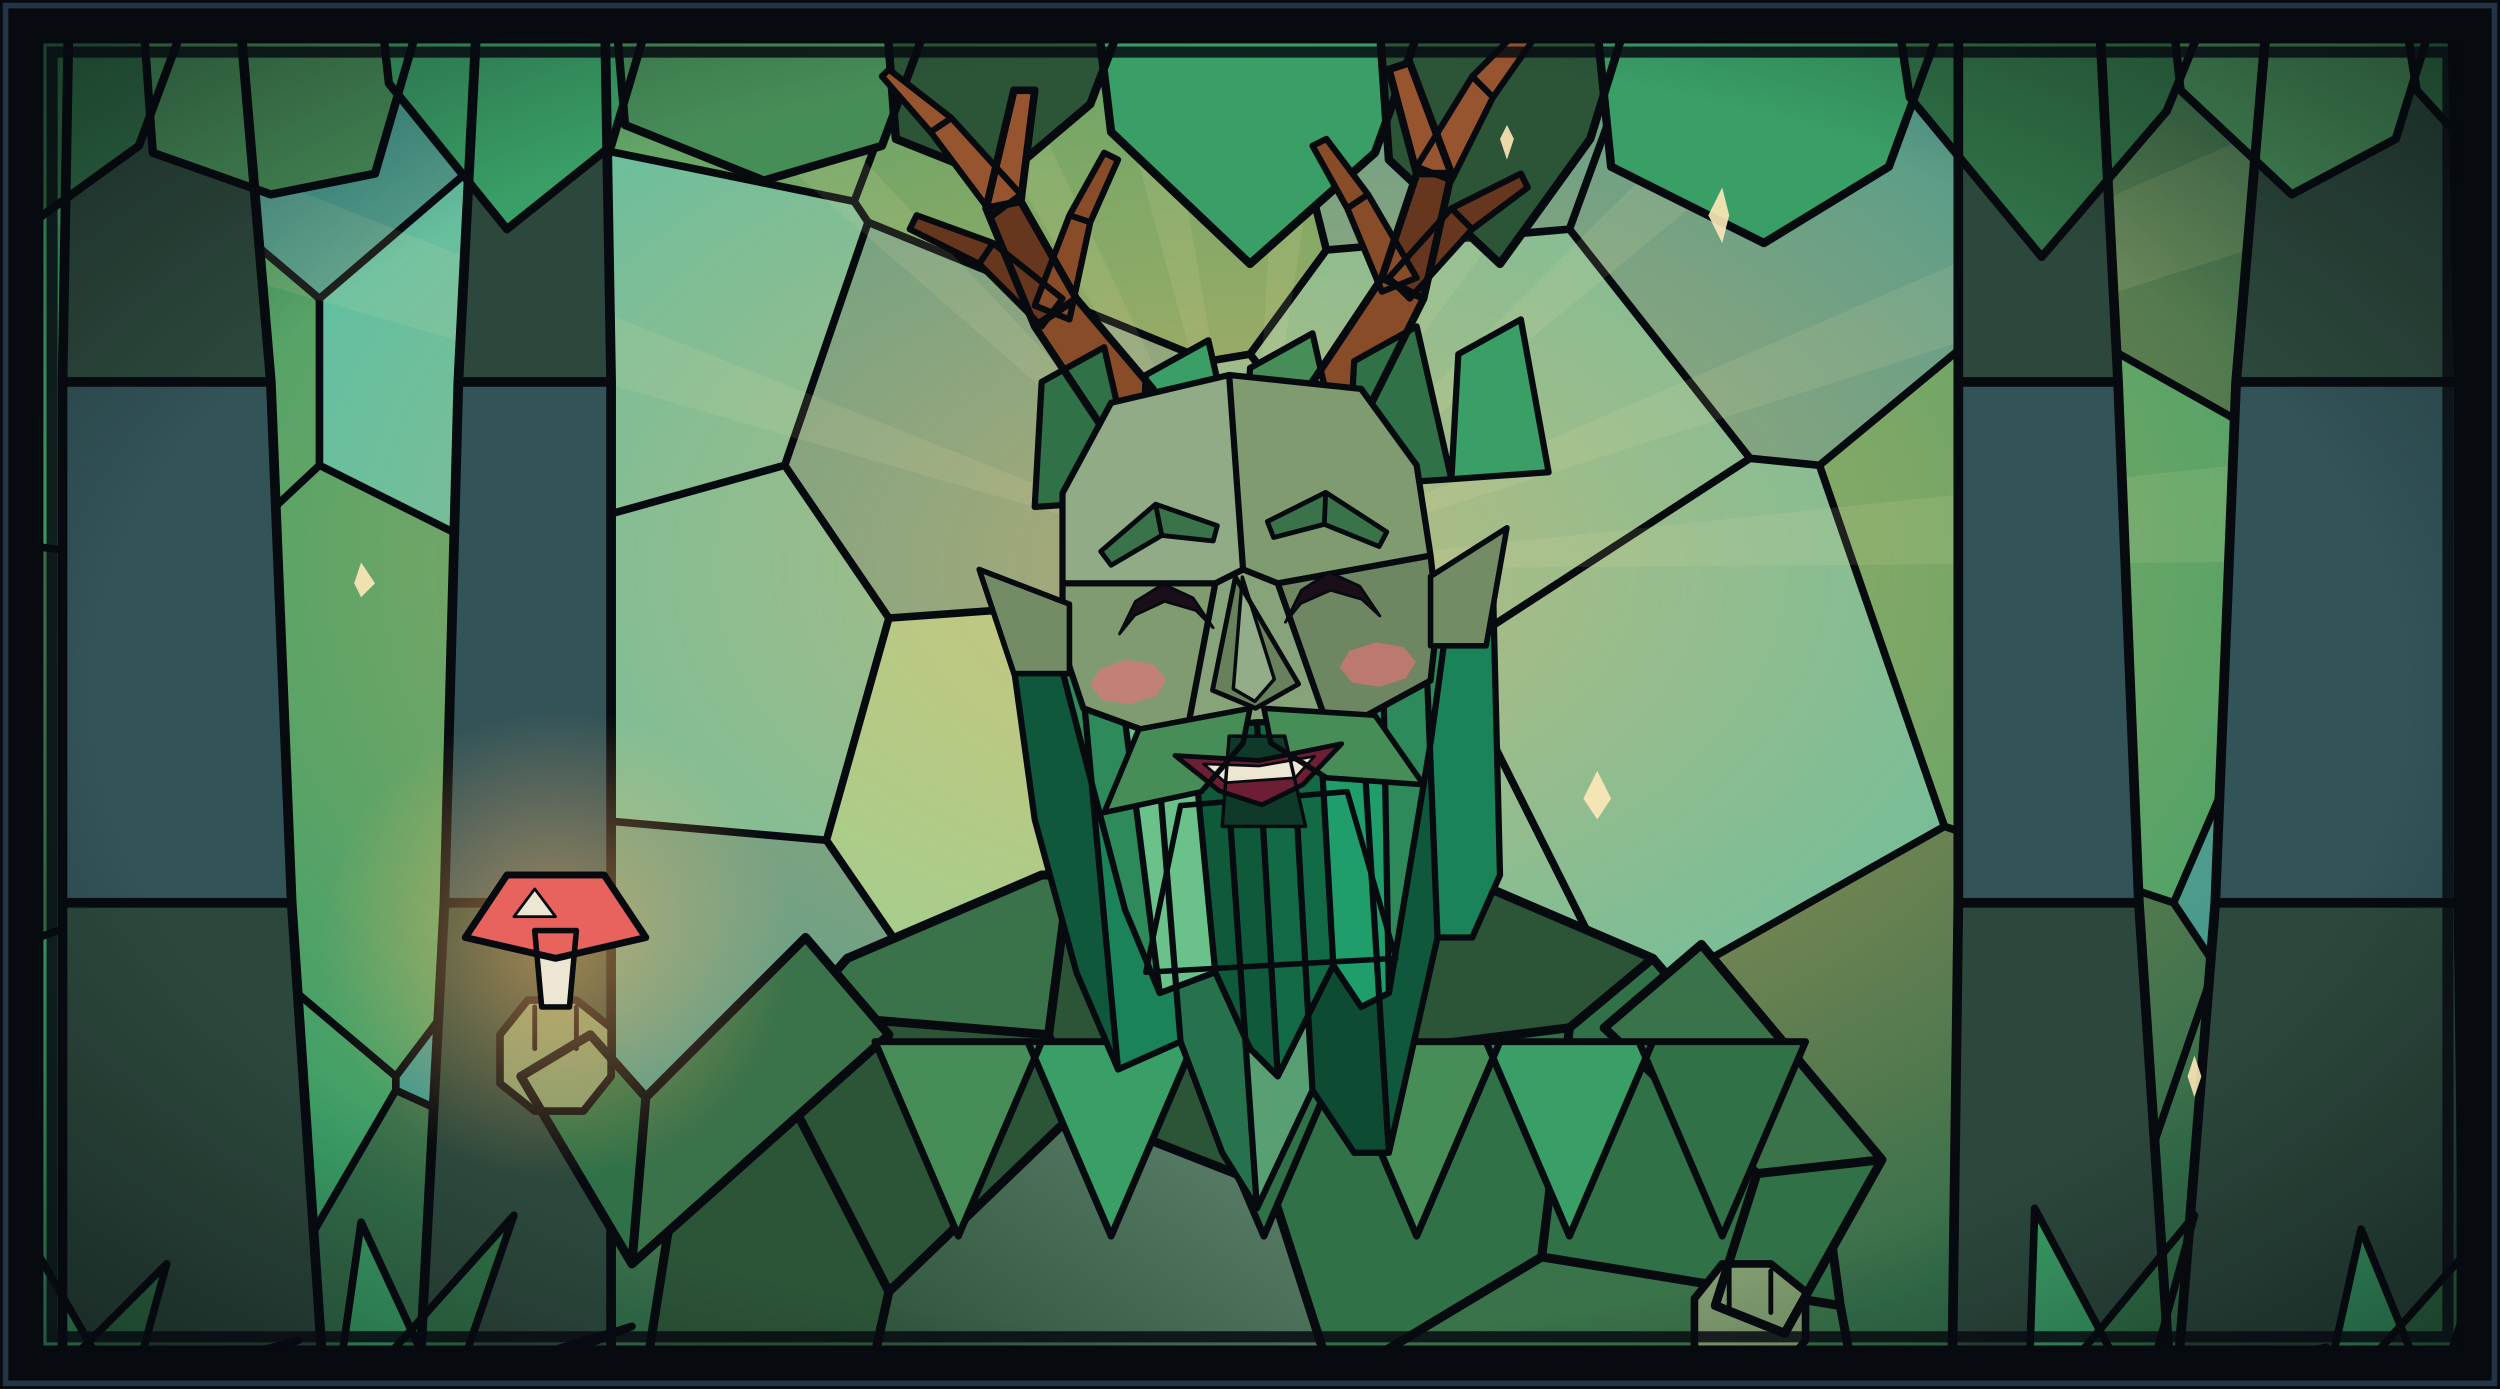
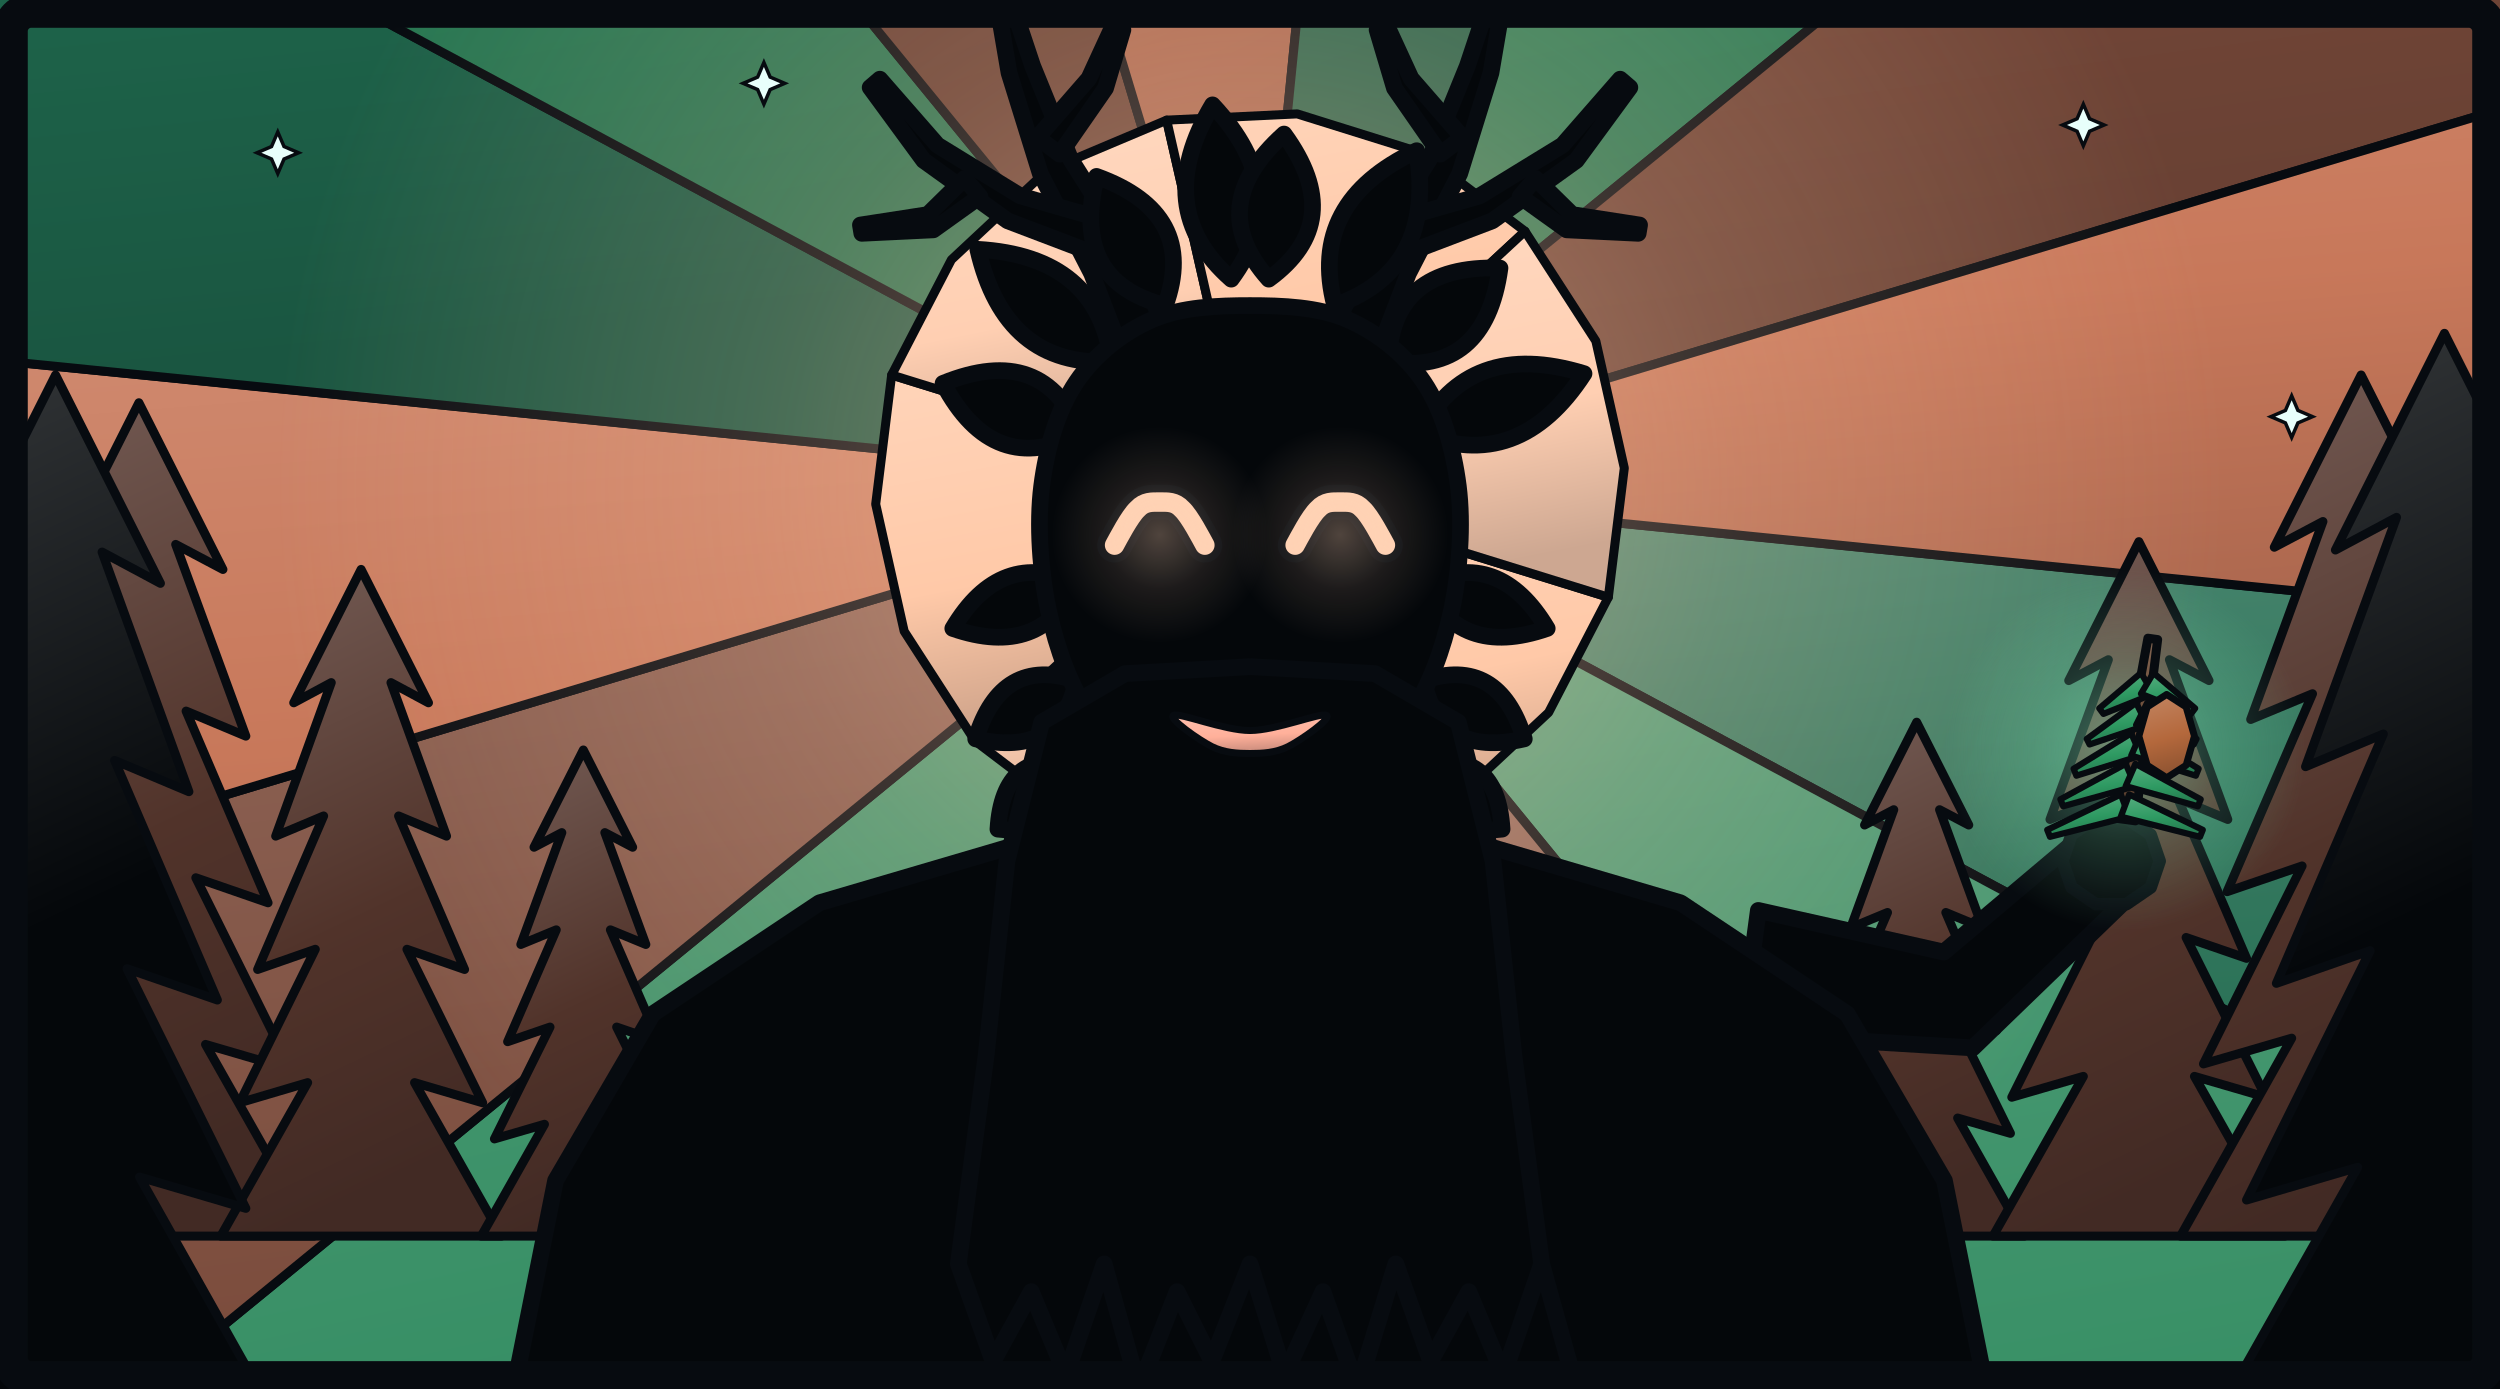
<svg xmlns="http://www.w3.org/2000/svg" viewBox="0 0 360 200">
  <defs>
-     <radialGradient id="g1" cx="0.5" cy="0.5" r="0.5">
-       <stop offset="0" stop-color="#FFB866" stop-opacity="0.62" />
-       <stop offset="0.55" stop-color="#FFB866" stop-opacity="0.31" />
-       <stop offset="1" stop-color="#FFB866" stop-opacity="0" />
+     <linearGradient id="g1" x1="0" y1="0" x2="0.2" y2="1">
+       <stop offset="0" stop-color="#4C8871" />
+       <stop offset="0.6" stop-color="#1F6A4E" />
+       <stop offset="1" stop-color="#1A5641" />
+     </linearGradient>
+     <linearGradient id="g2" x1="0" y1="0" x2="0.2" y2="1">
+       <stop offset="0" stop-color="#58A17E" />
+       <stop offset="0.6" stop-color="#2E8A5E" />
+       <stop offset="1" stop-color="#26704E" />
+     </linearGradient>
+     <linearGradient id="g3" x1="0" y1="0" x2="0.2" y2="1">
+       <stop offset="0" stop-color="#956E61" />
+       <stop offset="0.6" stop-color="#7A4A3A" />
+       <stop offset="1" stop-color="#623D31" />
+     </linearGradient>
+     <linearGradient id="g4" x1="0" y1="0" x2="0.2" y2="1">
+       <stop offset="0" stop-color="#D3937B" />
+       <stop offset="0.6" stop-color="#C8785A" />
+       <stop offset="1" stop-color="#A1614A" />
+     </linearGradient>
+     <radialGradient id="g5" cx="180" cy="70" r="140.4" gradientUnits="userSpaceOnUse">
+       <stop offset="0" stop-color="#FFC9A8" stop-opacity="0.5" />
+       <stop offset="0.5" stop-color="#FFC9A8" stop-opacity="0.2" />
+       <stop offset="1" stop-color="#FFC9A8" stop-opacity="0.00" />
    </radialGradient>
-     <linearGradient id="g2" x1="0" y1="1" x2="1" y2="0">
-       <stop offset="0" stop-color="#284D34" />
-       <stop offset="1" stop-color="#61856F" />
+     <linearGradient id="g6" x1="0" y1="0" x2="0.2" y2="1">
+       <stop offset="0" stop-color="#FFD4B9" />
+       <stop offset="0.6" stop-color="#FFC9A8" />
+       <stop offset="1" stop-color="#CDA289" />
    </linearGradient>
-     <radialGradient id="g3" cx="0.5" cy="0.5" r="0.5">
-       <stop offset="0" stop-color="#FFB866" stop-opacity="0.55" />
-       <stop offset="0.55" stop-color="#FFB866" stop-opacity="0.25" />
-       <stop offset="1" stop-color="#FFB866" stop-opacity="0" />
+     <linearGradient id="g7" x1="0" y1="0" x2="0.2" y2="1">
+       <stop offset="0" stop-color="#FFD9C1" />
+       <stop offset="0.6" stop-color="#FFCFB2" />
+       <stop offset="1" stop-color="#CDA791" />
+     </linearGradient>
+     <linearGradient id="g8" x1="0" y1="0" x2="0.2" y2="1">
+       <stop offset="0" stop-color="#745C55" />
+       <stop offset="0.6" stop-color="#51332A" />
+       <stop offset="1" stop-color="#422A24" />
+     </linearGradient>
+     <radialGradient id="g9" cx="306" cy="108" r="26" gradientUnits="userSpaceOnUse">
+       <stop offset="0" stop-color="#7FE0B0" stop-opacity="0.5" />
+       <stop offset="0.5" stop-color="#7FE0B0" stop-opacity="0.2" />
+       <stop offset="1" stop-color="#7FE0B0" stop-opacity="0.00" />
    </radialGradient>
-     <radialGradient id="g4" cx="0.5" cy="0.5" r="0.74">
-       <stop offset="0" stop-color="#04070C" stop-opacity="0" />
-       <stop offset="0.62" stop-color="#04070C" stop-opacity="0" />
-       <stop offset="1" stop-color="#04070C" stop-opacity="0.62" />
+     <linearGradient id="g10" x1="0" y1="0" x2="0.2" y2="1">
+       <stop offset="0" stop-color="#896E5D" />
+       <stop offset="0.6" stop-color="#6B4A35" />
+       <stop offset="1" stop-color="#563D2D" />
+     </linearGradient>
+     <linearGradient id="g11" x1="0" y1="0" x2="0.2" y2="1">
+       <stop offset="0" stop-color="#58AE81" />
+       <stop offset="0.6" stop-color="#2E9A62" />
+       <stop offset="1" stop-color="#267D51" />
+     </linearGradient>
+     <linearGradient id="g12" x1="0" y1="0" x2="0.2" y2="1">
+       <stop offset="0" stop-color="#C38663" />
+       <stop offset="0.6" stop-color="#B4683C" />
+       <stop offset="1" stop-color="#915532" />
+     </linearGradient>
+     <radialGradient id="g13" cx="167" cy="77" r="15.6" gradientUnits="userSpaceOnUse">
+       <stop offset="0" stop-color="#FFD2B4" stop-opacity="0.3" />
+       <stop offset="0.5" stop-color="#FFD2B4" stop-opacity="0.1" />
+       <stop offset="1" stop-color="#FFD2B4" stop-opacity="0.00" />
    </radialGradient>
+     <radialGradient id="g14" cx="193" cy="77" r="15.6" gradientUnits="userSpaceOnUse">
+       <stop offset="0" stop-color="#FFD2B4" stop-opacity="0.3" />
+       <stop offset="0.5" stop-color="#FFD2B4" stop-opacity="0.1" />
+       <stop offset="1" stop-color="#FFD2B4" stop-opacity="0.00" />
+     </radialGradient>
+     <linearGradient id="g15" x1="0" y1="0" x2="0.2" y2="1">
+       <stop offset="0" stop-color="#FFC0AE" />
+       <stop offset="0.6" stop-color="#FFB09A" />
+       <stop offset="1" stop-color="#CD8E7E" />
+     </linearGradient>
+     <linearGradient id="g16" x1="0" y1="0" x2="0.2" y2="1">
+       <stop offset="0" stop-color="#36393B" />
+       <stop offset="0.6" stop-color="#04070A" />
+       <stop offset="1" stop-color="#04070A" />
+     </linearGradient>
  </defs>
-   <rect width="360" height="200" fill="#070B10" />
-   <path fill="#7CD89D" d="M156,87 174,111 162,145 141,153 119,121 128,89Z" />
-   <path fill="#3A9F67" d="M291,43 339,70 313,130 280,119 262,67Z" />
-   <path fill="#336E4A" d="M298,200 269,200 228,159 234,145 280,119 313,130 319,139Z" />
-   <path fill="#45C0AB" d="M113,67 70,79 46,67 46,43 74,19 123,29 125,32Z" />
-   <path fill="#339791" d="M238,0 293,0 291,43 262,67 252,66 226,33ZM215,164 199,200 154,200 138,159 141,153 162,145Z" />
-   <path fill="#45C0AB" d="M212,92 180,51 191,36 226,33 252,66Z" />
-   <path fill="#336E4A" d="M293,0 360,0 360,63 339,70 291,43Z" />
-   <path fill="#45C0AB" d="M162,145 174,111 210,97 234,145 228,159 215,164Z" />
-   <path fill="#3A9F67" d="M134,0 182,0 191,36 180,51 174,52 125,32 123,29ZM70,79 85,118 57,155 25,128 30,82 46,67Z" />
-   <path fill="#339791" d="M360,63 360,147 319,139 313,130 339,70Z" />
-   <path fill="#336E4A" d="M360,147 360,200 298,200 319,139Z" />
-   <path fill="#339791" d="M269,200 199,200 215,164 228,159ZM0,0 72,0 74,19 46,43 0,4Z" />
-   <path fill="#336E4A" d="M101,177 99,200 32,200 57,157Z" />
-   <path fill="#45C0AB" d="M234,145 210,97 212,92 252,66 262,67 280,119Z" />
-   <path fill="#3A9F67" d="M72,0 134,0 123,29 74,19Z" />
-   <path fill="#339791" d="M101,177 57,157 57,155 85,118 119,121 141,153 138,159Z" />
-   <path fill="#3A9F67" d="M32,200 0,200 0,137 25,128 57,155 57,157ZM30,82 0,78 0,4 46,43 46,67Z" />
-   <path fill="#339791" d="M125,32 174,52 156,87 128,89 113,67Z" />
-   <path fill="#336E4A" d="M154,200 99,200 101,177 138,159Z" />
-   <path fill="#45C0AB" d="M128,89 119,121 85,118 70,79 113,67Z" />
-   <path fill="#336E4A" d="M0,137 0,78 30,82 25,128Z" />
-   <path fill="#45C0AB" d="M174,111 156,87 174,52 180,51 212,92 210,97Z" />
-   <path fill="#339791" d="M182,0 238,0 226,33 191,36Z" />
-   <ellipse cx="180" cy="82" rx="190" ry="120" fill="url(#g1)" />
-   <path d="M156,87 174,111 162,145 141,153 119,121 128,89ZM291,43 339,70 313,130 280,119 262,67ZM298,200 269,200 228,159 234,145 280,119 313,130 319,139ZM113,67 70,79 46,67 46,43 74,19 123,29 125,32ZM238,0 293,0 291,43 262,67 252,66 226,33ZM215,164 199,200 154,200 138,159 141,153 162,145ZM212,92 180,51 191,36 226,33 252,66ZM293,0 360,0 360,63 339,70 291,43ZM162,145 174,111 210,97 234,145 228,159 215,164ZM134,0 182,0 191,36 180,51 174,52 125,32 123,29ZM70,79 85,118 57,155 25,128 30,82 46,67ZM360,63 360,147 319,139 313,130 339,70ZM360,147 360,200 298,200 319,139ZM269,200 199,200 215,164 228,159ZM0,0 72,0 74,19 46,43 0,4ZM101,177 99,200 32,200 57,157ZM234,145 210,97 212,92 252,66 262,67 280,119ZM72,0 134,0 123,29 74,19ZM101,177 57,157 57,155 85,118 119,121 141,153 138,159ZM32,200 0,200 0,137 25,128 57,155 57,157ZM30,82 0,78 0,4 46,43 46,67ZM125,32 174,52 156,87 128,89 113,67ZM154,200 99,200 101,177 138,159ZM128,89 119,121 85,118 70,79 113,67ZM0,137 0,78 30,82 25,128ZM174,111 156,87 174,52 180,51 212,92 210,97ZM182,0 238,0 226,33 191,36Z" fill="none" stroke="#070B10" stroke-width="1.1" stroke-linejoin="round" stroke-linecap="round" />
-   <path fill="#FFE6B0" opacity="0.1" d="M180,82 -204,-29 -192,-66ZM180,82 -122,-181 -95,-209ZM180,82 -25,-261 9,-280ZM180,82 74,-304 112,-312ZM180,82 203,-317 241,-313ZM180,82 384,-262 417,-240ZM180,82 463,-201 489,-172ZM180,82 547,-77 561,-40ZM180,82 578,40 580,79Z" />
-   <path fill="#2C483C" d="M10,-4 9,55 39,55 34,-4Z" />
-   <path fill="#325358" d="M9,55 9,130 42,130 39,55Z" />
-   <path fill="#2C483C" d="M9,130 9,207 47,205 42,130ZM69,-4 66,55 88,55 87,-4Z" />
-   <path fill="#325358" d="M66,55 64,130 88,130 88,55Z" />
-   <path fill="#2C483C" d="M64,130 60,206 88,206 88,130ZM282,-4 282,55 305,55 302,-4Z" />
-   <path fill="#325358" d="M282,55 282,130 308,130 305,55Z" />
-   <path fill="#2C483C" d="M282,130 281,206 313,206 308,130ZM327,-4 322,55 354,55 353,-4Z" />
-   <path fill="#325358" d="M322,55 319,130 354,130 354,55Z" />
-   <path fill="#2C483C" d="M319,130 313,205 355,207 354,130Z" />
-   <path fill="#307147" d="M-20,-6 30,-6 20,21 2,34 -18,21Z" />
-   <path fill="#478D58" d="M20,-6 63,-6 54,25 39,28 22,22Z" />
-   <path fill="#3A9F67" d="M54,-6 96,-6 88,21 73,33 56,12Z" />
-   <path fill="#478D58" d="M88,-6 137,-6 127,21 110,26 90,18Z" />
-   <path fill="#2C5538" d="M127,-6 165,-6 157,15 144,26 129,20Z" />
-   <path fill="#3A9F67" d="M157,-6 208,-6 198,22 180,38 160,19Z" />
-   <path fill="#2C5538" d="M198,-6 237,-6 229,20 216,38 200,23Z" />
-   <path fill="#3A9F67" d="M229,-6 283,-6 272,24 254,35 232,24Z" />
-   <path fill="#307147" d="M272,-6 321,-6 312,16 294,37 275,14Z" />
-   <path fill="#478D58" d="M312,-6 353,-6 345,20 330,28 314,13Z" />
-   <path fill="#307147" d="M345,-6 398,-6 388,15 369,36 348,13Z" />
-   <path fill="#3A9F67" d="M10,204 19,204 4,178 2,204Z" />
-   <path fill="#307147" d="M10,204 18,204 24,182 2,204Z" />
-   <path fill="#3A9F67" d="M10,204 13,204 43,193 2,204Z" />
-   <path fill="#307147" d="M10,204 6,204 34,215 2,204Z" />
-   <path fill="#3A9F67" d="M56,204 65,204 52,176 48,204Z" />
-   <path fill="#307147" d="M56,204 64,204 74,175 48,204Z" />
-   <path fill="#3A9F67" d="M56,204 59,204 91,191 48,204Z" />
-   <path fill="#307147" d="M56,204 53,204 89,215 48,204Z" />
-   <path fill="#3A9F67" d="M300,204 309,204 293,174 292,204Z" />
-   <path fill="#307147" d="M300,204 308,204 316,175 292,204Z" />
-   <path fill="#3A9F67" d="M300,204 302,204 335,194 292,204Z" />
-   <path fill="#307147" d="M300,204 297,204 334,217 292,204Z" />
-   <path fill="#3A9F67" d="M342,204 351,204 340,177 334,204Z" />
-   <path fill="#307147" d="M342,204 350,204 359,176 334,204Z" />
-   <path fill="#3A9F67" d="M342,204 346,204 376,188 334,204Z" />
-   <path fill="#307147" d="M342,204 339,204 367,213 334,204Z" />
-   <path d="M10,-4 9,55 39,55 34,-4ZM9,55 9,130 42,130 39,55ZM9,130 9,207 47,205 42,130ZM69,-4 66,55 88,55 87,-4ZM66,55 64,130 88,130 88,55ZM64,130 60,206 88,206 88,130ZM282,-4 282,55 305,55 302,-4ZM282,55 282,130 308,130 305,55ZM282,130 281,206 313,206 308,130ZM327,-4 322,55 354,55 353,-4ZM322,55 319,130 354,130 354,55ZM319,130 313,205 355,207 354,130Z" fill="none" stroke="#070B10" stroke-width="1.4" stroke-linejoin="round" stroke-linecap="round" />
-   <path d="M-20,-6 30,-6 20,21 2,34 -18,21ZM20,-6 63,-6 54,25 39,28 22,22ZM54,-6 96,-6 88,21 73,33 56,12ZM88,-6 137,-6 127,21 110,26 90,18ZM127,-6 165,-6 157,15 144,26 129,20ZM157,-6 208,-6 198,22 180,38 160,19ZM198,-6 237,-6 229,20 216,38 200,23ZM229,-6 283,-6 272,24 254,35 232,24ZM272,-6 321,-6 312,16 294,37 275,14ZM312,-6 353,-6 345,20 330,28 314,13ZM345,-6 398,-6 388,15 369,36 348,13Z" fill="none" stroke="#070B10" stroke-width="1.2" stroke-linejoin="round" stroke-linecap="round" />
-   <path d="M10,204 19,204 4,178 2,204ZM10,204 18,204 24,182 2,204ZM10,204 13,204 43,193 2,204ZM10,204 6,204 34,215 2,204ZM56,204 65,204 52,176 48,204ZM56,204 64,204 74,175 48,204ZM56,204 59,204 91,191 48,204ZM56,204 53,204 89,215 48,204ZM300,204 309,204 293,174 292,204ZM300,204 308,204 316,175 292,204ZM300,204 302,204 335,194 292,204ZM300,204 297,204 334,217 292,204ZM342,204 351,204 340,177 334,204ZM342,204 350,204 359,176 334,204ZM342,204 346,204 376,188 334,204ZM342,204 339,204 367,213 334,204Z" fill="none" stroke="#070B10" stroke-width="1.1" stroke-linejoin="round" stroke-linecap="round" />
-   <path fill="#FFE9B8" opacity="0.9" d="M248,27 249,31 248,35 246,31ZM316,152 317,155 316,158 315,155ZM217,18 218,20 217,23 216,20ZM230,111 232,115 230,118 228,115ZM52,81 54,84 52,86 51,84Z" />
-   <path fill="#2C5538" d="M187,126 210,126 238,138 226,148 194,152Z" />
-   <path fill="#307147" d="M238,138 262,166 265,188 222,181 226,148Z" />
-   <path fill="url(#g2)" d="M192,204 124,204 128,186 155,160 183,171 192,199Z" />
-   <path fill="#307147" d="M194,152 226,148 222,181 192,199 183,171Z" />
-   <path fill="#2C5538" d="M92,204 98,166 110,151 128,186 124,204Z" />
-   <path fill="#3A724A" d="M222,181 265,188 268,204 192,204 192,199Z" />
-   <path fill="#2C5538" d="M154,126 187,126 194,152 183,171 155,160 151,149ZM110,151 115,146 151,149 155,160 128,186Z" />
-   <path fill="#3A724A" d="M115,146 122,138 150,126 154,126 151,149Z" />
-   <path d="M187,126 210,126 238,138 226,148 194,152ZM238,138 262,166 265,188 222,181 226,148ZM192,204 124,204 128,186 155,160 183,171 192,199ZM194,152 226,148 222,181 192,199 183,171ZM92,204 98,166 110,151 128,186 124,204ZM222,181 265,188 268,204 192,204 192,199ZM154,126 187,126 194,152 183,171 155,160 151,149ZM110,151 115,146 151,149 155,160 128,186ZM115,146 122,138 150,126 154,126 151,149Z" fill="none" stroke="#070B10" stroke-width="1.3" stroke-linejoin="round" stroke-linecap="round" />
-   <path fill="#3A724A" d="M116,135 93,158 91,182 128,149Z" />
-   <path fill="#307147" d="M93,158 85,149 75,155 91,182Z" />
-   <path fill="#7F9B6F" d="M88,155 84,160 77,160 72,156 72,149 76,144 83,144 88,148Z" />
-   <path d="M116,135 93,158 91,182 128,149ZM93,158 85,149 75,155 91,182Z" fill="none" stroke="#070B10" stroke-width="1.3" stroke-linejoin="round" stroke-linecap="round" />
-   <path d="M88,155 84,160 77,160 72,156 72,149 76,144 83,144 88,148Z" fill="none" stroke="#070B10" stroke-width="1.1" stroke-linejoin="round" stroke-linecap="round" />
-   <path d="M77,145 77,151M83,145 83,151" fill="none" stroke="#070B10" stroke-width="0.7" stroke-linejoin="round" stroke-linecap="round" />
-   <path fill="#3A724A" d="M231,148 253,169 271,167 245,136Z" />
-   <path fill="#307147" d="M253,169 247,188 257,192 271,167Z" />
-   <path fill="#7F9B6F" d="M260,193 256,198 249,198 244,194 244,187 248,182 255,182 260,186Z" />
-   <path d="M231,148 253,169 271,167 245,136ZM253,169 247,188 257,192 271,167Z" fill="none" stroke="#070B10" stroke-width="1.3" stroke-linejoin="round" stroke-linecap="round" />
-   <path d="M260,193 256,198 249,198 244,194 244,187 248,182 255,182 260,186Z" fill="none" stroke="#070B10" stroke-width="1.1" stroke-linejoin="round" stroke-linecap="round" />
-   <path d="M249,183 249,189M255,183 255,189" fill="none" stroke="#070B10" stroke-width="0.7" stroke-linejoin="round" stroke-linecap="round" />
-   <path fill="#478D58" d="M126,150 150,150 138,178Z" />
-   <path fill="#3A9F67" d="M148,150 172,150 160,178Z" />
-   <path fill="#307147" d="M170,150 194,150 182,178Z" />
-   <path fill="#478D58" d="M192,150 216,150 204,178Z" />
-   <path fill="#3A9F67" d="M214,150 238,150 226,178Z" />
-   <path fill="#307147" d="M236,150 260,150 248,178Z" />
-   <path d="M126,150 150,150 138,178ZM148,150 172,150 160,178ZM170,150 194,150 182,178ZM192,150 216,150 204,178ZM214,150 238,150 226,178ZM236,150 260,150 248,178Z" fill="none" stroke="#070B10" stroke-width="1" stroke-linejoin="round" stroke-linecap="round" />
-   <path fill="#894C29" d="M166,56 155,43 149,47 159,62Z" />
-   <path fill="#66371E" d="M155,43 147,29 142,30 149,47Z" />
-   <path fill="#97552F" d="M147,29 149,13 146,13 142,30Z" />
-   <path fill="#66371E" d="M153,43 143,35 141,38 150,47ZM143,35 132,31 131,33 141,38Z" />
-   <path fill="#97552F" d="M147,28 137,17 134,19 143,31ZM137,17 128,10 127,11 134,19Z" />
-   <path fill="#894C29" d="M154,46 157,32 154,31 149,44ZM157,32 161,23 159,22 154,31ZM197,59 205,43 199,40 189,55Z" />
-   <path fill="#66371E" d="M205,43 209,25 204,25 199,40Z" />
-   <path fill="#97552F" d="M209,25 203,9 200,10 204,25Z" />
-   <path fill="#66371E" d="M203,43 212,33 209,30 200,40ZM212,33 220,27 219,25 209,30Z" />
-   <path fill="#97552F" d="M209,26 215,14 212,11 204,24ZM215,14 222,4 220,3 212,11Z" />
-   <path fill="#894C29" d="M204,40 197,28 194,30 199,42ZM197,28 191,20 189,21 194,30Z" />
-   <path fill="#307147" d="M149,73 164,72 159,50 150,55Z" />
-   <path fill="#3A9F67" d="M164,72 179,71 174,49 165,54Z" />
-   <path fill="#478D58" d="M179,71 194,70 189,48 180,53Z" />
-   <path fill="#307147" d="M194,70 209,69 204,47 195,52Z" />
-   <path fill="#3A9F67" d="M209,69 223,68 219,46 210,51Z" />
-   <path fill="#607656" d="M170,116 194,114 201,138 165,140Z" />
-   <path fill="#10583C" d="M145,89 155,89 161,154 155,140 149,118Z" />
-   <path fill="#1A835A" d="M155,89 165,88 170,150 161,154Z" />
-   <path fill="#26724C" d="M165,88 175,87 181,174 176,166 170,150Z" />
-   <path fill="#58A073" d="M175,87 185,87 189,157 181,174Z" />
-   <path fill="#0D4B33" d="M185,87 195,86 200,166 195,166 189,157Z" />
-   <path fill="#10583C" d="M195,86 205,85 207,135 200,166Z" />
-   <path fill="#1A835A" d="M205,85 215,85 216,126 212,135 207,135Z" />
-   <path fill="#2E8A5A" d="M151,89 160,88 167,143 162,131 157,112Z" />
-   <path fill="#6BC18A" d="M160,88 170,88 175,140 167,143Z" />
-   <path fill="#0F5A3B" d="M170,88 180,87 184,155 180,151 175,140Z" />
-   <path fill="#136A47" d="M180,87 189,86 192,139 184,155Z" />
-   <path fill="#1F9E6B" d="M189,86 199,86 200,143 196,145 192,139Z" />
-   <path fill="#2E8A5A" d="M199,86 209,85 206,107 200,143Z" />
-   <path d="M166,56 155,43 149,47 159,62ZM155,43 147,29 142,30 149,47ZM147,29 149,13 146,13 142,30ZM197,59 205,43 199,40 189,55ZM205,43 209,25 204,25 199,40ZM209,25 203,9 200,10 204,25Z" fill="none" stroke="#070B10" stroke-width="1.1" stroke-linejoin="round" stroke-linecap="round" />
-   <path d="M153,43 143,35 141,38 150,47ZM143,35 132,31 131,33 141,38ZM147,28 137,17 134,19 143,31ZM137,17 128,10 127,11 134,19ZM154,46 157,32 154,31 149,44ZM157,32 161,23 159,22 154,31ZM203,43 212,33 209,30 200,40ZM212,33 220,27 219,25 209,30ZM209,26 215,14 212,11 204,24ZM215,14 222,4 220,3 212,11ZM204,40 197,28 194,30 199,42ZM197,28 191,20 189,21 194,30ZM149,73 164,72 159,50 150,55ZM164,72 179,71 174,49 165,54ZM179,71 194,70 189,48 180,53ZM194,70 209,69 204,47 195,52ZM209,69 223,68 219,46 210,51ZM145,89 155,89 161,154 155,140 149,118ZM155,89 165,88 170,150 161,154ZM165,88 175,87 181,174 176,166 170,150ZM175,87 185,87 189,157 181,174ZM185,87 195,86 200,166 195,166 189,157ZM195,86 205,85 207,135 200,166ZM205,85 215,85 216,126 212,135 207,135ZM151,89 160,88 167,143 162,131 157,112ZM160,88 170,88 175,140 167,143ZM170,88 180,87 184,155 180,151 175,140ZM180,87 189,86 192,139 184,155ZM189,86 199,86 200,143 196,145 192,139ZM199,86 209,85 206,107 200,143Z" fill="none" stroke="#070B10" stroke-width="0.9" stroke-linejoin="round" stroke-linecap="round" />
-   <path d="M170,116 194,114 201,138 165,140Z" fill="none" stroke="#070B10" stroke-width="0.8" stroke-linejoin="round" stroke-linecap="round" />
-   <path fill="#90AB85" d="M153,71 160,58 177,54 179,82 175,84 153,84Z" />
-   <path fill="#7F9B6F" d="M177,54 196,56 204,67 206,80 184,84 179,82ZM175,84 171,105 167,106 156,102 153,93 153,84Z" />
-   <path fill="#6E8661" d="M206,80 207,89 206,98 195,104 191,104 184,84Z" />
-   <path fill="#87A37A" d="M191,104 181,104 171,105 175,84 179,82 184,84Z" />
-   <path d="M153,71 160,58 177,54 179,82 175,84 153,84ZM177,54 196,56 204,67 206,80 184,84 179,82ZM175,84 171,105 167,106 156,102 153,93 153,84ZM206,80 207,89 206,98 195,104 191,104 184,84ZM191,104 181,104 171,105 175,84 179,82 184,84Z" fill="none" stroke="#070B10" stroke-width="0.9" stroke-linejoin="round" stroke-linecap="round" />
-   <path fill="#478D58" d="M180,102 164,105 159,117 173,114 179,107ZM182,102 198,103 205,113 191,112 183,107Z" />
-   <path fill="#0F3A2A" d="M177,106 185,106 188,119 176,119Z" />
-   <path fill="#69805D" d="M177.9,83.1 174.6,99.4 180.8,102 187,98.5Z" />
-   <path fill="#92AD88" d="M178.9,83.1 183.5,97.8 180.7,101 177.6,99.2Z" />
-   <path fill="#1A0E18" d="M161.2,91.3 163.5,86.6 167.5,84.1 171.8,86.1 174.7,90.4 172.2,87.9 167.7,86.6 163.4,88.6ZM185.1,89.6 187.4,85 191.4,82.4 195.8,84.4 198.7,88.7 196.1,86.3 191.6,85 187.3,86.9Z" />
-   <path fill="#3A724A" d="M160,81.4 167.3,77.1 166.4,72.6 158.5,79.4ZM167.3,77.1 174.7,77.9 175.3,75.7 166.4,72.6ZM183.4,77.4 190.7,75.5 190.9,70.9 182.5,75.1ZM190.7,75.5 198.6,78.7 199.7,76.6 190.9,70.9Z" />
-   <path fill="#F0707A" opacity="0.6" d="M167.9,97.9 166.5,100.2 162.7,101.4 158.7,100.8 157,98.6 158.4,96.3 162.2,95 166.2,95.7ZM203.9,95.3 202.4,97.7 198.6,98.9 194.7,98.3 192.9,96.1 194.3,93.7 198.2,92.5 202.1,93.2Z" />
-   <path fill="#6E1E34" d="M169.2,108.8 175.6,113.9 181.7,115.9 187.6,113 193.2,107.1 181.3,109.5Z" />
-   <path fill="#EDE6D2" d="M173.3,110 181.3,110.3 189.3,108.9 186.5,112 176.5,112.7Z" />
-   <path fill="#738C65" d="M154,87 141,82 146,97 154,97ZM206,83 217,76 214,93 206,93Z" />
-   <circle cx="80" cy="136" r="34" fill="url(#g3)" />
-   <path fill="#EDE6D2" d="M78,145 82,145 83,134 77,134Z" />
-   <path fill="#E8625E" d="M67,135 73,126 87,126 93,135 80,138Z" />
-   <path fill="#EDE6D2" d="M74,132 77,128 80,132Z" />
-   <path d="M180,102 164,105 159,117 173,114 179,107ZM182,102 198,103 205,113 191,112 183,107ZM154,87 141,82 146,97 154,97ZM206,83 217,76 214,93 206,93ZM78,145 82,145 83,134 77,134Z" fill="none" stroke="#070B10" stroke-width="0.8" stroke-linejoin="round" stroke-linecap="round" />
-   <path d="M177,106 185,106 188,119 176,119ZM178.9,83.1 183.5,97.8 180.7,101 177.6,99.2Z" fill="none" stroke="#070B10" stroke-width="0.5" stroke-linejoin="round" stroke-linecap="round" />
-   <path d="M177.9,83.1 174.6,99.4 180.8,102 187,98.5ZM160,81.4 167.3,77.1 166.4,72.6 158.5,79.4ZM167.3,77.1 174.7,77.9 175.3,75.7 166.4,72.6ZM183.4,77.4 190.7,75.5 190.9,70.9 182.5,75.1ZM190.7,75.5 198.6,78.7 199.7,76.6 190.9,70.9ZM169.2,108.8 175.6,113.9 181.7,115.9 187.6,113 193.2,107.1 181.3,109.5Z" fill="none" stroke="#070B10" stroke-width="0.7" stroke-linejoin="round" stroke-linecap="round" />
-   <path d="M161.2,91.3 163.5,86.6 167.5,84.1 171.8,86.1 174.7,90.4 172.2,87.9 167.7,86.6 163.4,88.6ZM185.1,89.6 187.4,85 191.4,82.4 195.8,84.4 198.7,88.7 196.1,86.3 191.6,85 187.3,86.9ZM173.3,110 181.3,110.3 189.3,108.9 186.5,112 176.5,112.7ZM74,132 77,128 80,132Z" fill="none" stroke="#070B10" stroke-width="0.4" stroke-linejoin="round" stroke-linecap="round" />
-   <path d="M67,135 73,126 87,126 93,135 80,138Z" fill="none" stroke="#070B10" stroke-width="1" stroke-linejoin="round" stroke-linecap="round" />
-   <rect width="360" height="200" fill="url(#g4)" />
-   <rect x="3" y="3" width="354" height="194" fill="none" stroke="#070B10" stroke-width="6.5" />
-   <rect x="7.5" y="7.5" width="345" height="185" fill="none" stroke="#070B10" stroke-width="1.6" opacity="0.85" />
-   <rect x="0.8" y="0.8" width="358.4" height="198.4" fill="none" stroke="#2B3E55" stroke-width="0.8" opacity="0.8" />
+   <rect fill="#070B10" />
+   <path d="M180,70 597.9,111.9 550,268.7Z" fill="url(#g1)" stroke="#070B10" stroke-width="1.3" />
+   <path d="M180,70 550,268.7 445.9,395.2Z" fill="url(#g2)" stroke="#070B10" stroke-width="1.3" />
+   <path d="M180,70 445.9,395.2 301.2,472.1Z" fill="url(#g3)" stroke="#070B10" stroke-width="1.3" />
+   <path d="M180,70 301.2,472.1 138.1,487.9Z" fill="url(#g4)" stroke="#070B10" stroke-width="1.3" />
+   <path d="M180,70 138.1,487.9 -18.7,440Z" fill="url(#g1)" stroke="#070B10" stroke-width="1.3" />
+   <path d="M180,70 -18.7,440 -145.2,335.9Z" fill="url(#g2)" stroke="#070B10" stroke-width="1.3" />
+   <path d="M180,70 -145.2,335.9 -222.1,191.2Z" fill="url(#g3)" stroke="#070B10" stroke-width="1.3" />
+   <path d="M180,70 -222.1,191.2 -237.9,28.1Z" fill="url(#g4)" stroke="#070B10" stroke-width="1.3" />
+   <path d="M180,70 -237.9,28.1 -190,-128.7Z" fill="url(#g1)" stroke="#070B10" stroke-width="1.3" />
+   <path d="M180,70 -190,-128.7 -85.9,-255.2Z" fill="url(#g2)" stroke="#070B10" stroke-width="1.3" />
+   <path d="M180,70 -85.9,-255.2 58.8,-332.1Z" fill="url(#g3)" stroke="#070B10" stroke-width="1.3" />
+   <path d="M180,70 58.8,-332.1 221.9,-347.9Z" fill="url(#g4)" stroke="#070B10" stroke-width="1.3" />
+   <path d="M180,70 221.9,-347.9 378.7,-300Z" fill="url(#g1)" stroke="#070B10" stroke-width="1.3" />
+   <path d="M180,70 378.7,-300 505.2,-195.9Z" fill="url(#g2)" stroke="#070B10" stroke-width="1.3" />
+   <path d="M180,70 505.2,-195.9 582.1,-51.2Z" fill="url(#g3)" stroke="#070B10" stroke-width="1.3" />
+   <path d="M180,70 582.1,-51.2 597.9,111.9Z" fill="url(#g4)" stroke="#070B10" stroke-width="1.3" />
+   <circle cx="180" cy="70" r="140.4" fill="url(#g5)" />
+   <path d="M180,70 231.6,86 223,102.6 209.3,115.4 192,122.7Z" fill="url(#g6)" stroke="#070B10" stroke-width="1.3" stroke-linejoin="round" />
+   <path d="M180,70 192,122.7 173.2,123.6 155.3,118 140.4,106.7Z" fill="url(#g7)" stroke="#070B10" stroke-width="1.3" stroke-linejoin="round" />
+   <path d="M180,70 140.4,106.7 130.2,90.9 126.1,72.6 128.4,54Z" fill="url(#g6)" stroke="#070B10" stroke-width="1.3" stroke-linejoin="round" />
+   <path d="M180,70 128.4,54 137,37.4 150.7,24.6 168,17.3Z" fill="url(#g7)" stroke="#070B10" stroke-width="1.3" stroke-linejoin="round" />
+   <path d="M180,70 168,17.3 186.8,16.4 204.7,22 219.6,33.3Z" fill="url(#g6)" stroke="#070B10" stroke-width="1.3" stroke-linejoin="round" />
+   <path d="M180,70 219.6,33.3 229.8,49.1 233.9,67.4 231.6,86Z" fill="url(#g7)" stroke="#070B10" stroke-width="1.3" stroke-linejoin="round" />
+   <path d="M40,19 40.9,21.1 43,22 40.9,22.9 40,25 39.1,22.9 37,22 39.1,21.1ZM110,9 110.9,11.1 113,12 110.9,12.9 110,15 109.1,12.9 107,12 109.1,11.1ZM300,15 300.9,17.1 303,18 300.9,18.9 300,21 299.1,18.9 297,18 299.1,17.1ZM330,57 330.9,59.1 333,60 330.9,60.9 330,63 329.1,60.9 327,60 329.1,59.1Z" fill="#E8FFFB" stroke="#070B10" stroke-width="0.5" />
+   <path d="M20,58 7.9,82 14.7,78.4 4.6,106 13.2,102.4 1.4,130 11.8,126.4 -1.9,154 10.4,150.4 -5.2,178 45.2,178 29.6,150.4 41.9,154 28.2,126.4 38.6,130 26.8,102.4 35.4,106 25.3,78.4 32.1,82Z" fill="url(#g8)" stroke="#070B10" stroke-width="1.3" stroke-linejoin="round" />
+   <path d="M52,82 42.3,101.2 47.7,98.3 39.7,120.4 46.6,117.5 37.1,139.6 45.4,136.7 34.5,158.8 44.3,155.9 31.8,178 72.2,178 59.7,155.9 69.5,158.8 58.6,136.7 66.9,139.6 57.4,117.5 64.3,120.4 56.3,98.3 61.7,101.2Z" fill="url(#g8)" stroke="#070B10" stroke-width="1.3" stroke-linejoin="round" />
+   <path d="M84,108 76.9,122 80.9,119.9 75,136 80.1,133.9 73.1,150 79.2,147.9 71.2,164 78.4,161.9 69.3,178 98.7,178 89.6,161.9 96.8,164 88.8,147.9 94.9,150 87.9,133.9 93,136 87.1,119.9 91.1,122Z" fill="url(#g8)" stroke="#070B10" stroke-width="1.3" stroke-linejoin="round" />
+   <path d="M276,104 268.5,118.8 272.7,116.6 266.5,133.6 271.8,131.4 264.5,148.4 270.9,146.2 262.5,163.2 270.1,161 260.5,178 291.5,178 281.9,161 289.5,163.2 281.1,146.2 287.5,148.4 280.2,131.4 285.5,133.6 279.3,116.6 283.5,118.8Z" fill="url(#g8)" stroke="#070B10" stroke-width="1.3" stroke-linejoin="round" />
+   <path d="M308,78 297.9,98 303.6,95 295.2,118 302.4,115 292.5,138 301.2,135 289.7,158 300,155 287,178 329,178 316,155 326.3,158 314.8,135 323.5,138 313.6,115 320.8,118 312.4,95 318.1,98Z" fill="url(#g8)" stroke="#070B10" stroke-width="1.3" stroke-linejoin="round" />
+   <path d="M340,54 327.5,78.8 334.5,75.1 324.1,103.6 333,99.9 320.7,128.4 331.5,124.7 317.3,153.2 330,149.5 314,178 366,178 350,149.5 362.7,153.2 348.5,124.7 359.3,128.4 347,99.9 355.9,103.6 345.5,75.1 352.5,78.8Z" fill="url(#g8)" stroke="#070B10" stroke-width="1.3" stroke-linejoin="round" />
+   <path d="M250.8,148.9 284.1,150.9 307.7,128.1 300.3,119.9 279.9,137.1 253.2,131.1Z" fill="#04070A" stroke="#070B10" stroke-width="2.4" stroke-linejoin="round" />
+   <path d="M311,124 309.7,127.8 306.2,130.2 301.8,130.2 298.3,127.8 297,124 298.3,120.2 301.8,117.8 306.2,117.8 309.7,120.2Z" fill="#04070A" stroke="#070B10" stroke-width="1.8" stroke-linejoin="round" />
+   <circle cx="306" cy="108" r="26" fill="url(#g9)" />
+   <path d="M307.5,118.2 310.7,92.1 309.3,91.9 304.5,117.8Z" fill="url(#g10)" stroke="#070B10" stroke-width="1.3" stroke-linejoin="round" />
+   <path d="M305.4,114.4 294.8,119.5 295.2,120.5 306.6,117.6Z" fill="url(#g11)" stroke="#070B10" stroke-width="0.9" stroke-linejoin="round" />
+   <path d="M305.4,117.6 316.8,120.5 317.2,119.5 306.6,114.4Z" fill="url(#g11)" stroke="#070B10" stroke-width="0.9" stroke-linejoin="round" />
+   <path d="M306.1,110 296.7,115.1 297.1,116.1 307.5,113.2Z" fill="url(#g11)" stroke="#070B10" stroke-width="0.9" stroke-linejoin="round" />
+   <path d="M306.1,113.2 316.5,116.1 316.9,115.1 307.5,110Z" fill="url(#g11)" stroke="#070B10" stroke-width="0.9" stroke-linejoin="round" />
+   <path d="M306.9,105.6 298.6,110.7 299,111.7 308.3,108.8Z" fill="url(#g11)" stroke="#070B10" stroke-width="0.9" stroke-linejoin="round" />
+   <path d="M306.9,108.8 316.2,111.7 316.6,110.7 308.3,105.6Z" fill="url(#g11)" stroke="#070B10" stroke-width="0.9" stroke-linejoin="round" />
+   <path d="M307.6,101.2 300.5,106.4 300.9,107.2 309.2,104.4Z" fill="url(#g11)" stroke="#070B10" stroke-width="0.9" stroke-linejoin="round" />
+   <path d="M307.6,104.4 315.9,107.2 316.3,106.4 309.2,101.2Z" fill="url(#g11)" stroke="#070B10" stroke-width="0.9" stroke-linejoin="round" />
+   <path d="M308.3,96.9 302.3,102 302.9,102.8 310.1,99.9Z" fill="url(#g11)" stroke="#070B10" stroke-width="0.9" stroke-linejoin="round" />
+   <path d="M308.3,99.9 315.5,102.8 316.1,102 310.1,96.9Z" fill="url(#g11)" stroke="#070B10" stroke-width="0.9" stroke-linejoin="round" />
+   <path d="M316,106 314.8,110.2 312,112 309.2,110.2 308,106 309.2,101.8 312,100 314.8,101.8Z" fill="url(#g12)" stroke="#070B10" stroke-width="1" stroke-linejoin="round" />
+   <path d="M169.4,50.5 162.8,36.6 154.2,23 148.7,9.5 146.1,1.7 143.9,2.3 145.3,10.5 149.8,25 157.2,39.4 162.6,53.5Z" fill="#04070A" stroke="#070B10" stroke-width="2.4" stroke-linejoin="round" />
+   <path d="M158.8,31.6 146.9,28.2 135,20.9 126.7,11.4 125.3,12.6 133,23.1 145.1,31.8 157.2,36.4Z" fill="#04070A" stroke="#070B10" stroke-width="2.4" stroke-linejoin="round" />
+   <path d="M152.6,22.2 159.2,12.7 161.7,4.3 160.3,3.7 156.8,11.3 149.4,19.8Z" fill="#04070A" stroke="#070B10" stroke-width="2.4" stroke-linejoin="round" />
+   <path d="M138.9,25.7 133.6,30.9 123.9,32.4 124.1,33.6 134.4,33.1 141.1,28.3Z" fill="#04070A" stroke="#070B10" stroke-width="2.4" stroke-linejoin="round" />
+   <path d="M197.4,53.5 202.8,39.4 210.2,25 214.7,10.5 216.1,2.3 213.9,1.7 211.3,9.5 205.8,23 197.2,36.6 190.6,50.5Z" fill="#04070A" stroke="#070B10" stroke-width="2.4" stroke-linejoin="round" />
+   <path d="M202.8,36.4 214.9,31.8 227,23.1 234.7,12.6 233.3,11.4 225,20.9 213.1,28.2 201.2,31.6Z" fill="#04070A" stroke="#070B10" stroke-width="2.4" stroke-linejoin="round" />
+   <path d="M210.6,19.8 203.2,11.3 199.7,3.7 198.3,4.3 200.8,12.7 207.4,22.2Z" fill="#04070A" stroke="#070B10" stroke-width="2.4" stroke-linejoin="round" />
+   <path d="M218.9,28.3 225.6,33.1 235.9,33.6 236.1,32.4 226.4,30.9 221.1,25.7Z" fill="#04070A" stroke="#070B10" stroke-width="2.4" stroke-linejoin="round" />
+   <path d="M155.6,62.4Q150.3,49.3 135.8,55.2Q143.1,69 155.6,62.4Z" fill="#04070A" stroke="#070B10" stroke-width="2.4" stroke-linejoin="round" />
+   <path d="M160.1,52.1Q158.1,36.9 140.8,35.9Q144.7,52.9 160.1,52.1Z" fill="#04070A" stroke="#070B10" stroke-width="2.4" stroke-linejoin="round" />
+   <path d="M167.8,44Q172.6,30.7 157.9,25.4Q154.1,40.5 167.8,44Z" fill="#04070A" stroke="#070B10" stroke-width="2.4" stroke-linejoin="round" />
+   <path d="M177.3,40.2Q186.5,27.8 174.6,15.1Q165.7,30 177.3,40.2Z" fill="#04070A" stroke="#070B10" stroke-width="2.4" stroke-linejoin="round" />
+   <path d="M182.7,40.2Q194.1,31.9 184.9,19.3Q173.3,29.7 182.7,40.2Z" fill="#04070A" stroke="#070B10" stroke-width="2.4" stroke-linejoin="round" />
+   <path d="M192.2,44Q206.8,38.9 204,21.7Q188.3,29.1 192.2,44Z" fill="#04070A" stroke="#070B10" stroke-width="2.4" stroke-linejoin="round" />
+   <path d="M199.9,52.1Q213.9,54.1 216,38.6Q200.4,38.1 199.9,52.1Z" fill="#04070A" stroke="#070B10" stroke-width="2.4" stroke-linejoin="round" />
+   <path d="M204.4,62.4Q218.7,68.3 228.1,53.8Q211.5,48.7 204.4,62.4Z" fill="#04070A" stroke="#070B10" stroke-width="2.4" stroke-linejoin="round" />
+   <path d="M155,84Q144.1,78.9 137.2,90.5Q149.9,94.9 155,84Z" fill="#04070A" stroke="#070B10" stroke-width="2.4" stroke-linejoin="round" />
+   <path d="M155,98Q144.2,94.4 140.5,106.4Q152.7,109.2 155,98Z" fill="#04070A" stroke="#070B10" stroke-width="2.4" stroke-linejoin="round" />
+   <path d="M155,110Q144.4,107.7 143.7,119.4Q155.4,120.8 155,110Z" fill="#04070A" stroke="#070B10" stroke-width="2.4" stroke-linejoin="round" />
+   <path d="M205,84Q210.1,94.9 222.8,90.5Q215.9,78.9 205,84Z" fill="#04070A" stroke="#070B10" stroke-width="2.4" stroke-linejoin="round" />
+   <path d="M205,98Q207.3,109.2 219.5,106.4Q215.8,94.4 205,98Z" fill="#04070A" stroke="#070B10" stroke-width="2.4" stroke-linejoin="round" />
+   <path d="M205,110Q204.6,120.8 216.3,119.4Q215.6,107.7 205,110Z" fill="#04070A" stroke="#070B10" stroke-width="2.4" stroke-linejoin="round" />
+   <path d="M180,44C175.3,44 170.2,44.2 166,46C161.8,47.8 157.7,51 155,55C152.3,59 150.7,64.5 150,70C149.3,75.5 149.8,82.5 151,88C152.2,93.5 154.2,99 157,103C159.8,107 164.2,110 168,112C171.8,114 176,115 180,115C184,115 188.2,114 192,112C195.8,110 200.2,107 203,103C205.8,99 207.8,93.5 209,88C210.2,82.5 210.7,75.5 210,70C209.3,64.5 207.7,59 205,55C202.3,51 198.2,47.8 194,46C189.8,44.2 184.7,44 180,44Z" fill="#04070A" stroke="#070B10" stroke-width="2.4" stroke-linejoin="round" />
+   <path d="M180,116 152,120 118,130 94,146 80,170 74,200 180,200 286,200 280,170 266,146 242,130 208,120Z" fill="#04070A" stroke="#070B10" stroke-width="2.4" stroke-linejoin="round" />
+   <path d="M180,96 162,97 150,104 145,124 142,152 138,182 138,182 143,196 148.5,186 153.5,198 159,182 164,200 169.5,186 174.5,196 180,182 185,198 190.5,186 195.5,200 201,182 206,196 211.5,186 216.5,198 222,182 227,200 222,182 218,152 215,124 210,104 198,97Z" fill="#04070A" stroke="#070B10" stroke-width="2.4" stroke-linejoin="round" />
+   <path d="M160.5,78.5C161,77.6 162.7,74.3 163.8,73.3C164.8,72.2 165.9,72.3 167,72.3C168.1,72.3 169.2,72.2 170.2,73.3C171.3,74.3 173,77.6 173.5,78.5" fill="none" stroke="#070B10" stroke-width="5" stroke-linecap="round" stroke-linejoin="round" />
+   <path d="M160.5,78.5C161,77.6 162.7,74.3 163.8,73.3C164.8,72.2 165.9,72.3 167,72.3C168.1,72.3 169.2,72.2 170.2,73.3C171.3,74.3 173,77.6 173.5,78.5" fill="none" stroke="#FFD2B4" stroke-width="2.8" stroke-linecap="round" stroke-linejoin="round" />
+   <circle cx="167" cy="77" r="15.6" fill="url(#g13)" />
+   <path d="M186.5,78.5C187,77.6 188.7,74.3 189.8,73.3C190.8,72.2 191.9,72.3 193,72.3C194.1,72.3 195.2,72.2 196.2,73.3C197.3,74.3 199,77.6 199.5,78.5" fill="none" stroke="#070B10" stroke-width="5" stroke-linecap="round" stroke-linejoin="round" />
+   <path d="M186.5,78.5C187,77.6 188.7,74.3 189.8,73.3C190.8,72.2 191.9,72.3 193,72.3C194.1,72.3 195.2,72.2 196.2,73.3C197.3,74.3 199,77.6 199.5,78.5" fill="none" stroke="#FFD2B4" stroke-width="2.8" stroke-linecap="round" stroke-linejoin="round" />
+   <circle cx="193" cy="77" r="15.6" fill="url(#g14)" />
+   <path d="M169,103C168.1,103.4 172.7,106.6 174.5,107.5C176.3,108.4 178.2,108.5 180,108.5C181.8,108.5 183.7,108.4 185.5,107.5C187.3,106.6 191.9,103.4 191,103C190.1,102.6 183.7,105.2 180,105.2C176.3,105.2 169.9,102.6 169,103Z" fill="url(#g15)" stroke="#070B10" stroke-width="1" />
+   <path d="M8,54 -7.1,84 1.3,79.5 -11.2,114 -0.5,109.5 -15.3,144 -2.3,139.5 -19.4,174 -4.1,169.5 -23.5,204 39.5,204 20.1,169.5 35.4,174 18.3,139.5 31.3,144 16.5,109.5 27.2,114 14.7,79.5 23.1,84Z" fill="url(#g16)" stroke="#070B10" stroke-width="1.3" stroke-linejoin="round" />
+   <path d="M352,48 336.3,79.2 345.1,74.5 332,110.4 343.2,105.7 327.8,141.6 341.3,136.9 323.5,172.8 339.5,168.1 319.2,204 384.8,204 364.5,168.1 380.5,172.8 362.7,136.9 376.2,141.6 360.8,105.7 372,110.4 358.9,74.5 367.7,79.2Z" fill="url(#g16)" stroke="#070B10" stroke-width="1.3" stroke-linejoin="round" />
+   <rect x="1.5" y="1.5" width="357" height="197" fill="none" stroke="#070B10" stroke-width="5" rx="3" />
</svg>
